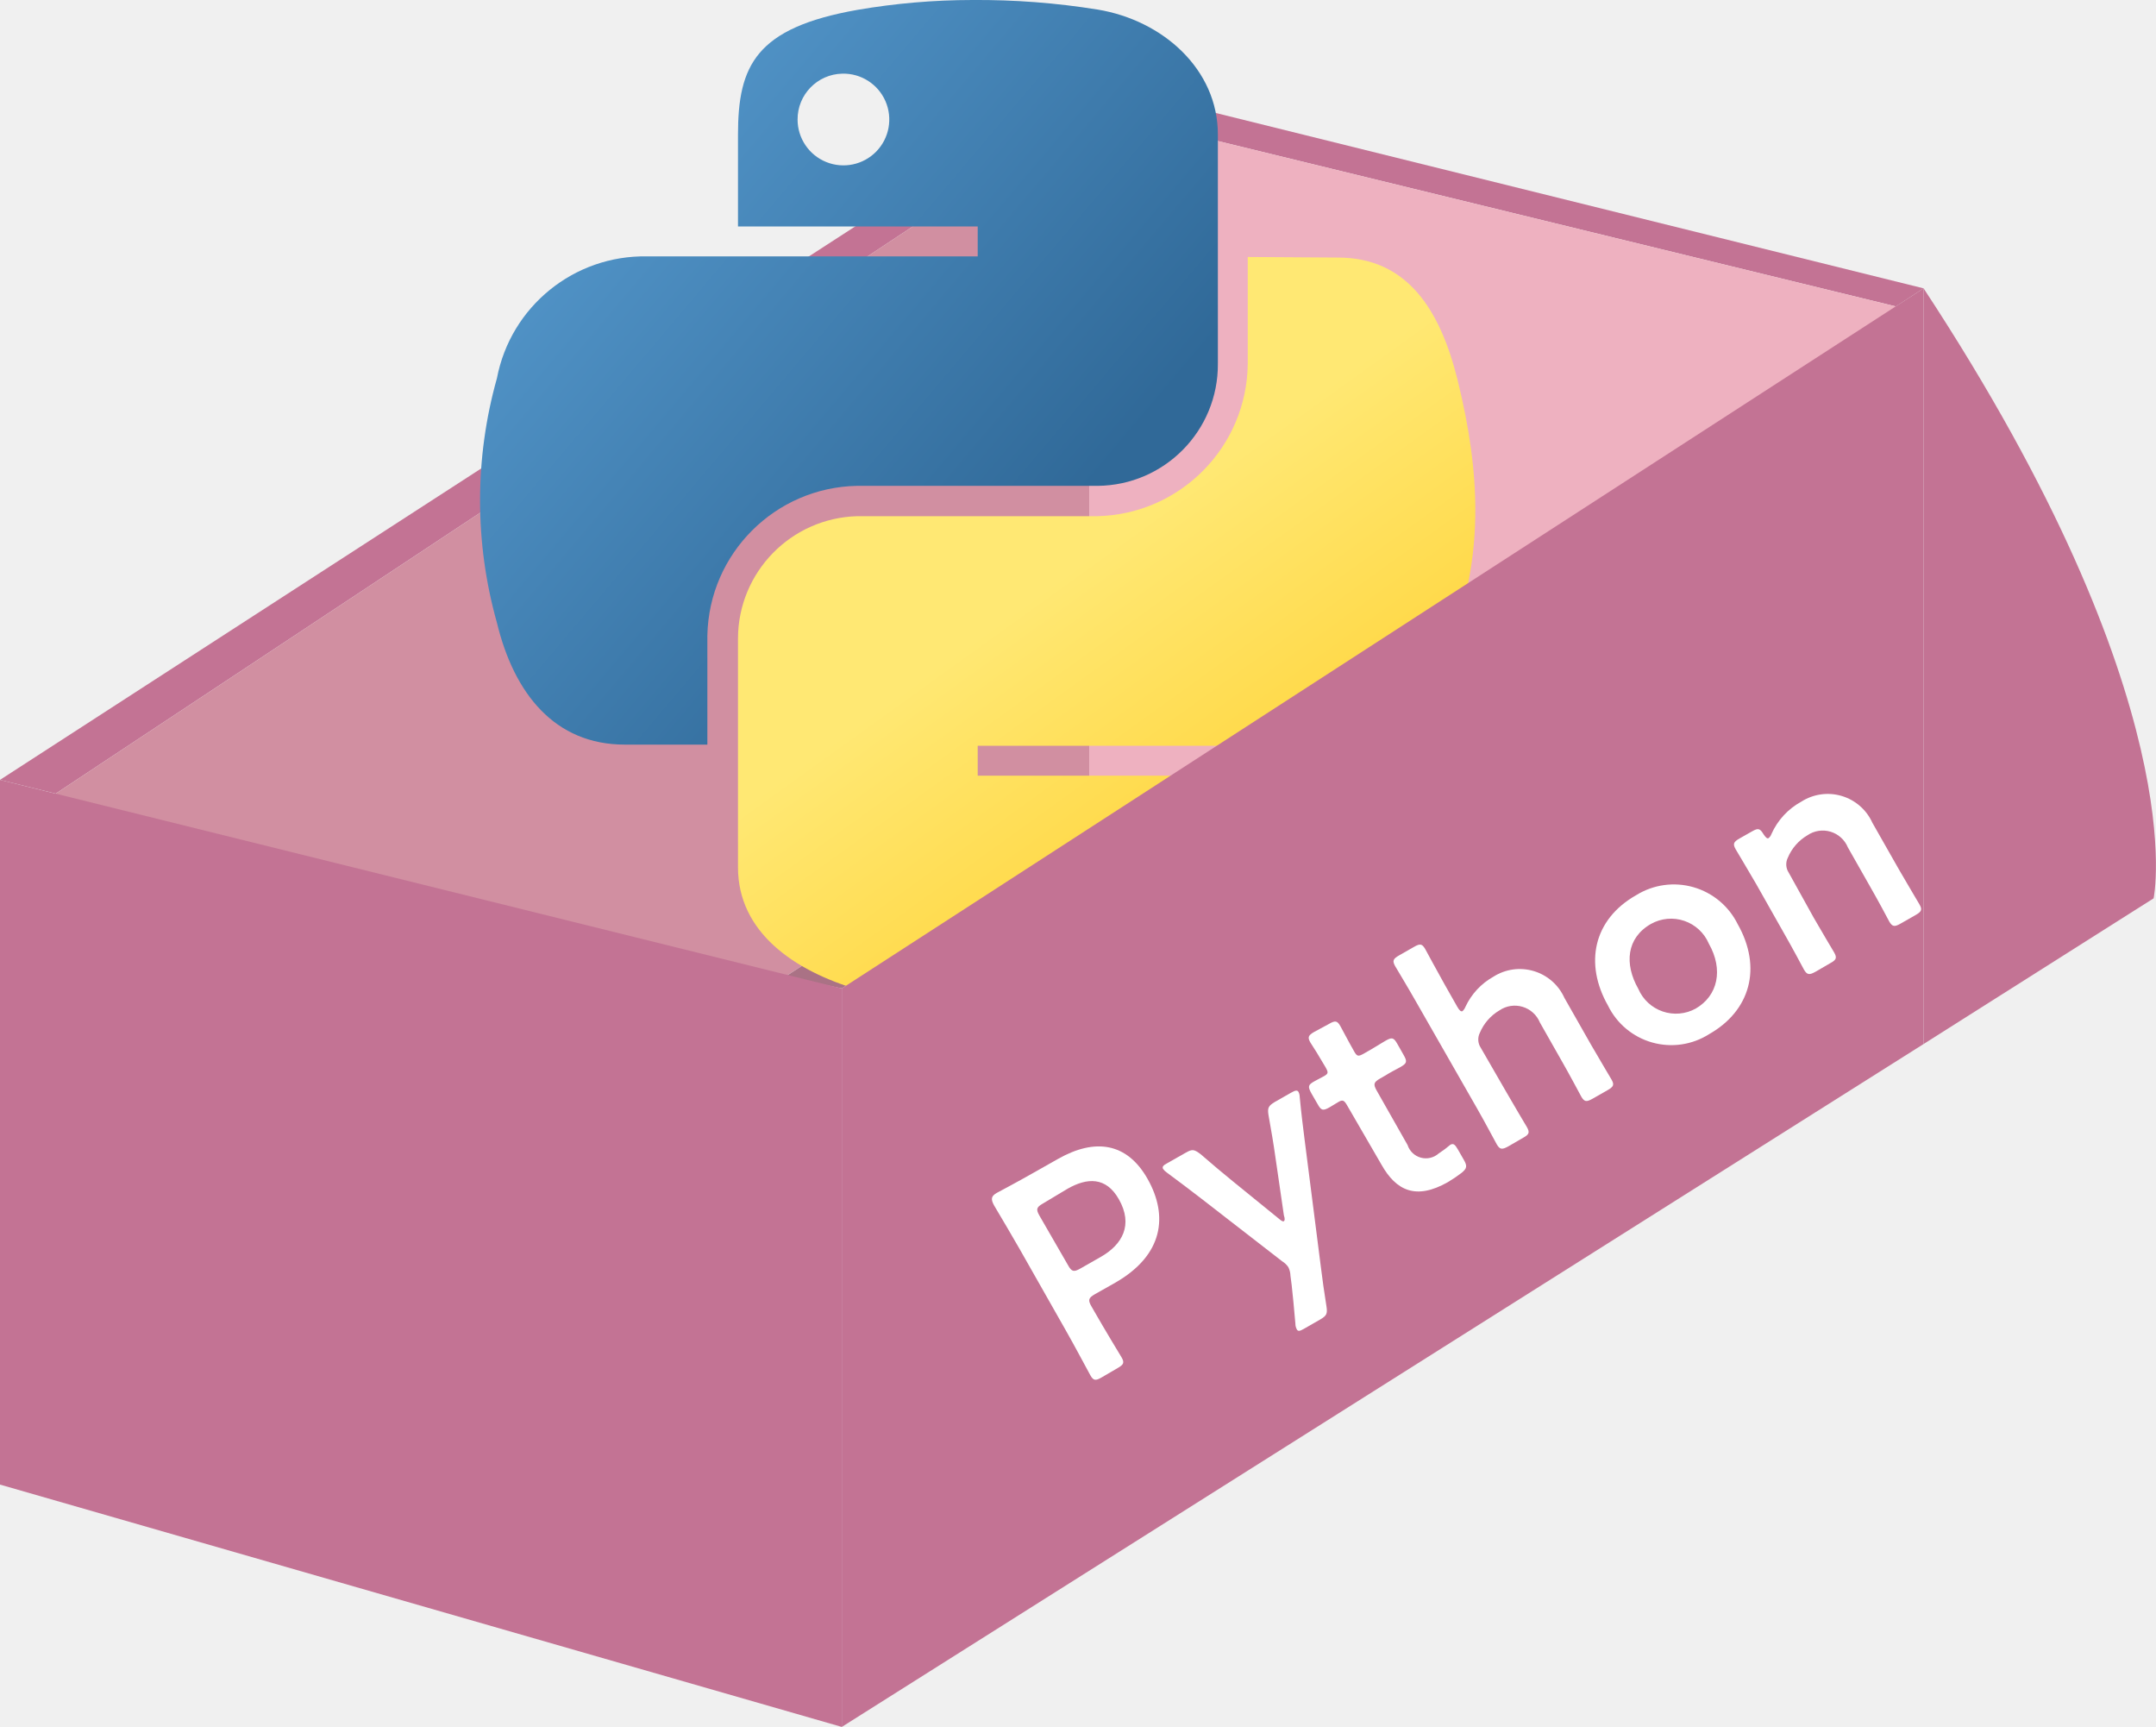
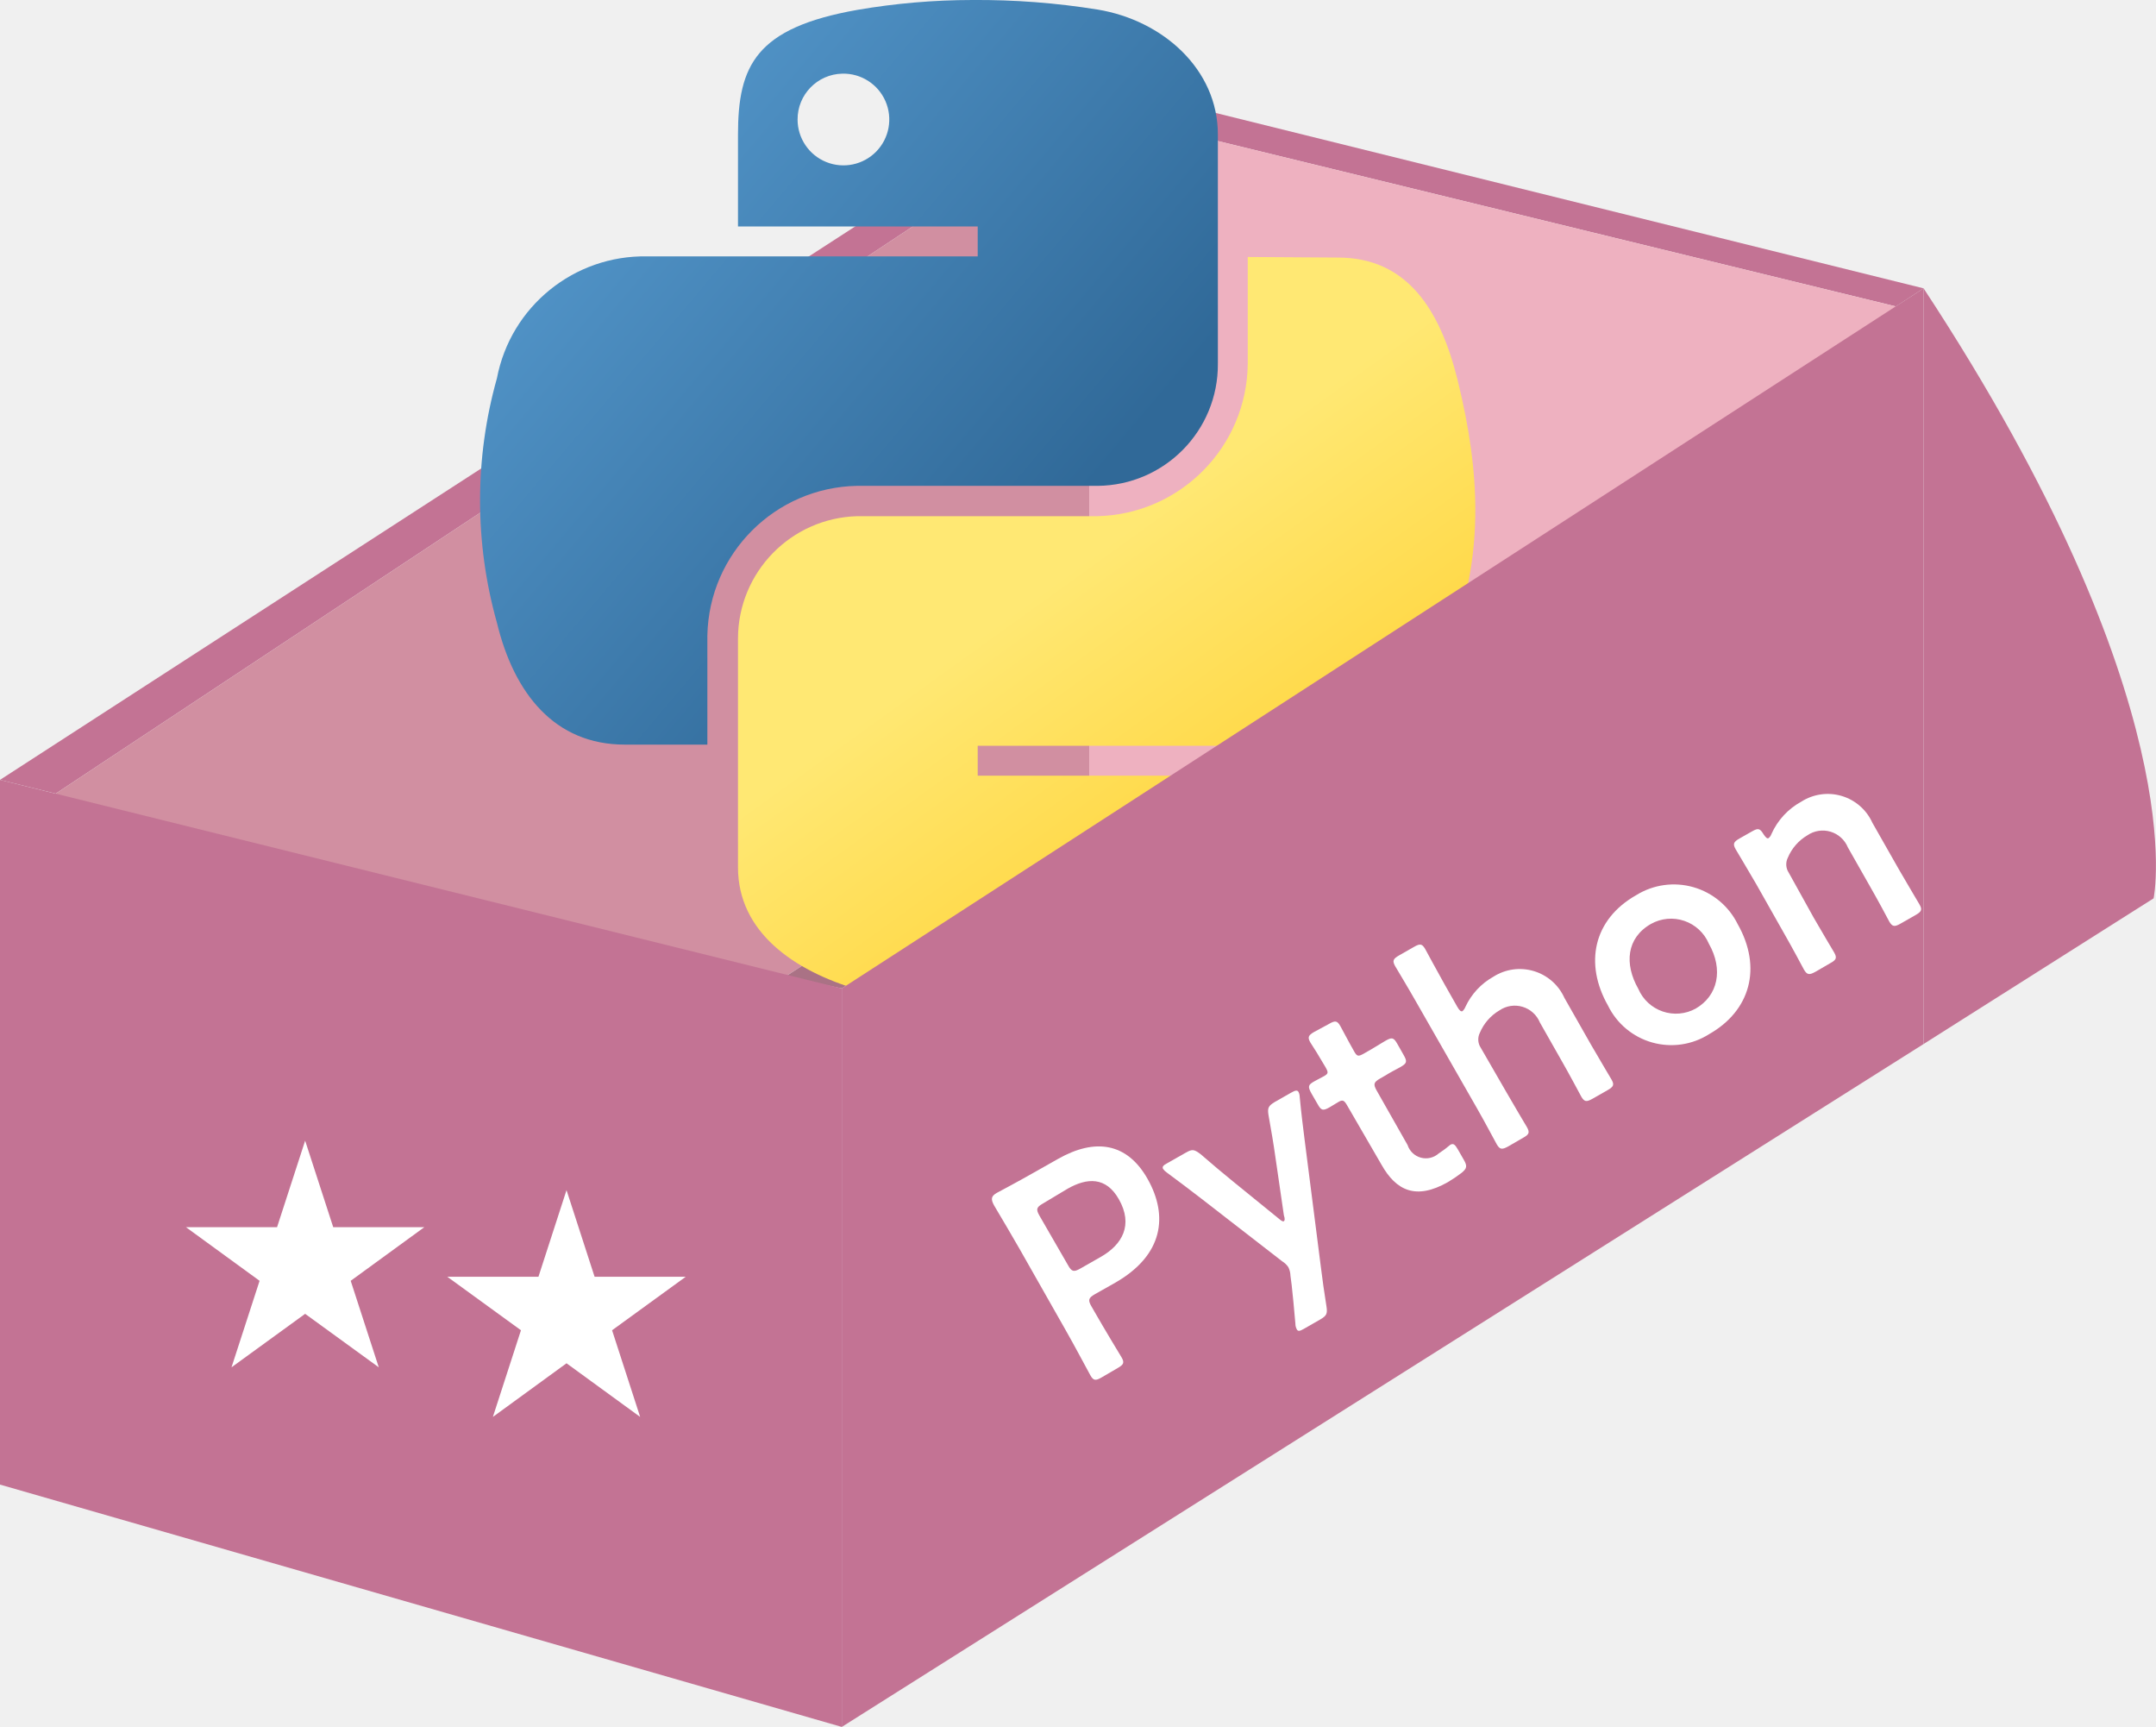
<svg xmlns="http://www.w3.org/2000/svg" viewBox="0 0 144.35 115.59">
  <defs>
    <style>.cls-1{fill:#c37394;}.cls-2{fill:#d18fa1;}.cls-3{fill:#eeb1c0;}.cls-4{fill:#aa7285;}.cls-5{fill:url(#名称未設定グラデーション_3);}.cls-6{fill:url(#名称未設定グラデーション_2);}.cls-7{fill:#fff;}</style>
    <linearGradient id="名称未設定グラデーション_3" x1="570.94" y1="-3534.26" x2="636.37" y2="-3590.56" gradientTransform="matrix(0.56, 0, 0, -0.57, -290.67, -2005.44)" gradientUnits="userSpaceOnUse">
      <stop offset="0" stop-color="#5a9fd4" />
      <stop offset="1" stop-color="#306998" />
    </linearGradient>
    <linearGradient id="名称未設定グラデーション_2" x1="661.67" y1="-3624.63" x2="638.3" y2="-3591.57" gradientTransform="matrix(0.56, 0, 0, -0.57, -290.67, -2005.44)" gradientUnits="userSpaceOnUse">
      <stop offset="0" stop-color="#ffd43b" />
      <stop offset="1" stop-color="#ffe873" />
    </linearGradient>
  </defs>
  <g id="レイヤー_2" data-name="レイヤー 2">
    <g id="レイヤー_1-2" data-name="レイヤー 1">
      <polygon class="cls-1" points="128.79 19.3 72.43 5.34 0 52.2 3.73 53.12 72.93 7.34 126.93 20.51 128.79 19.3" />
      <polygon class="cls-2" points="72.93 7.34 72.93 52.2 3.73 96.97 3.73 53.12 72.93 7.34" />
      <polygon class="cls-3" points="72.93 52.2 126.93 65.37 126.93 20.51 72.93 7.34 72.93 52.2" />
      <polygon class="cls-4" points="72.93 52.2 52.58 65.37 56.36 66.16 76.72 53.12 72.93 52.2" />
      <polygon class="cls-1" points="56.36 115.59 0 99.37 0 52.2 56.36 66.16 56.36 115.59" />
      <path id="path1948" class="cls-5" d="M65.1,0a45.63,45.63,0,0,0-7.69.66c-6.81,1.2-8,3.72-8,8.36v6.14H65.46v2H43.33a10.05,10.05,0,0,0-10.06,8.16,30.2,30.2,0,0,0,0,16.36c1.15,4.76,3.88,8.16,8.56,8.16h5.53V42.52a10.22,10.22,0,0,1,10-10H73.49a8.12,8.12,0,0,0,8.05-8.18V9c0-4.36-3.68-7.64-8.05-8.36A50.56,50.56,0,0,0,65.1,0ZM56.4,4.93a3.07,3.07,0,1,1-3,3.08A3.06,3.06,0,0,1,56.4,4.93Z" />
      <path id="path1950" class="cls-6" d="M83.54,17.2v7.15a10.31,10.31,0,0,1-10.05,10.2H57.41a8.21,8.21,0,0,0-8,8.18V58.05c0,4.37,3.79,6.93,8,8.18a26.92,26.92,0,0,0,16.08,0c4.05-1.17,8.05-3.53,8.05-8.18V51.92H65.46v-2H89.58c4.68,0,6.42-3.27,8-8.16s1.61-9.89,0-16.36c-1.16-4.66-3.36-8.16-8-8.16ZM74.5,56a3.07,3.07,0,1,1-3,3.06A3,3,0,0,1,74.5,56Z" />
      <polygon class="cls-1" points="56.36 66.16 56.36 115.59 128.79 69.88 128.79 19.3 56.36 66.16" />
      <path class="cls-1" d="M128.79,69.88l15.4-9.75S147,47,128.79,19.3" />
      <path class="cls-7" d="M73.75,92.2c-.4.23-.54.22-.75-.15-.07-.12-1.1-2.06-1.68-3.07l-3.06-5.39c-.49-.86-1.12-1.92-1.7-2.9-.23-.42-.21-.62.17-.84.13-.07,1.52-.81,2.34-1.28l1.77-1c2.47-1.4,4.62-1.1,6,1.35S77.9,84,74.68,85.85l-1.38.78c-.43.25-.47.39-.22.82l.23.4c.57,1,1.71,2.89,1.78,3,.21.36.14.49-.26.72Zm-2.24-7.51c.24.43.38.47.82.22l1.37-.78c1.44-.82,2.19-2.14,1.21-3.86-.86-1.52-2.13-1.44-3.42-.71l-1.67,1c-.43.25-.47.38-.22.82Z" />
      <path class="cls-7" d="M88.44,84.84c.1.8.21,1.61.37,2.6.08.51,0,.63-.42.88l-1.1.63c-.28.16-.4.18-.48,0a.78.78,0,0,1-.08-.35c-.09-1.09-.18-1.94-.25-2.59l-.08-.62a1.4,1.4,0,0,0-.14-.57,1.35,1.35,0,0,0-.42-.4l-5.38-4.17c-.76-.58-1.43-1.1-2.33-1.76a1,1,0,0,1-.26-.25c-.07-.14,0-.24.31-.4l1.2-.68c.45-.26.57-.23,1,.09.8.69,1.47,1.26,2.15,1.81l3.09,2.51c.16.14.28.21.34.17s.08-.16,0-.39l-.57-3.91c-.12-.87-.27-1.73-.46-2.8-.08-.5,0-.62.42-.88l1.09-.62c.28-.16.42-.19.5-.05a.8.8,0,0,1,.08.34c.11,1.16.22,2,.33,2.88Z" />
      <path class="cls-7" d="M98,77.62c.25.43.22.59-.15.89a9.86,9.86,0,0,1-.92.62c-2.12,1.2-3.45.58-4.44-1.18L90.2,74c-.2-.35-.3-.41-.59-.24l-.58.35c-.46.26-.57.23-.82-.22l-.41-.71c-.25-.46-.23-.57.23-.82l.62-.33c.29-.17.3-.24.09-.61-.31-.54-.91-1.51-1-1.63-.21-.36-.15-.49.25-.72l1-.54c.4-.23.54-.22.75.15.07.12.56,1.06.91,1.67.2.36.28.38.63.19l.47-.27,1-.6c.45-.26.56-.23.81.21l.42.74c.25.44.22.55-.23.81-.16.09-.73.38-1,.56l-.35.2c-.43.25-.47.38-.22.82l2.06,3.63a1.29,1.29,0,0,0,2.08.57,8.37,8.37,0,0,0,.79-.59c.21-.11.31,0,.5.32Z" />
      <path class="cls-7" d="M100.86,73.11c.45.79,1.3,2.21,1.37,2.33.21.37.14.5-.26.72l-1,.58c-.41.22-.55.21-.76-.15-.07-.12-.85-1.59-1.3-2.37L94.78,67c-.44-.78-1.3-2.21-1.37-2.33-.2-.36-.14-.49.26-.72l1-.57c.4-.23.54-.22.75.14.07.13.86,1.59,1.3,2.37l.85,1.5c.14.24.24.34.35.29a.83.83,0,0,0,.2-.3,4.47,4.47,0,0,1,1.86-2,3.28,3.28,0,0,1,4.76,1.41l1.78,3.13c.45.78,1.3,2.21,1.37,2.33.21.36.14.49-.26.72l-1,.57c-.41.23-.55.22-.76-.14-.07-.13-.85-1.59-1.3-2.37l-1.47-2.59a1.82,1.82,0,0,0-2.71-.81,3.15,3.15,0,0,0-1.31,1.5,1,1,0,0,0,.06,1Z" />
      <path class="cls-7" d="M116.34,61.85c1.66,2.93.84,5.81-1.91,7.37a4.72,4.72,0,0,1-6.77-1.91c-1.59-2.8-1-5.76,1.9-7.4A4.77,4.77,0,0,1,116.34,61.85Zm-6.65,4.34a2.74,2.74,0,0,0,3.84,1.32c1.49-.86,1.87-2.61.88-4.35a2.75,2.75,0,0,0-3.87-1.32C108.9,62.77,108.74,64.52,109.69,66.19Z" />
      <path class="cls-7" d="M121.43,61.42c.45.79,1.3,2.21,1.37,2.33.21.37.14.5-.26.72l-1,.58c-.4.22-.55.21-.76-.15-.06-.12-.85-1.59-1.3-2.37l-1.9-3.36c-.45-.78-1.3-2.2-1.37-2.32-.21-.37-.14-.5.26-.73l.83-.47c.42-.24.53-.21.78.2.15.22.24.3.33.25a.59.59,0,0,0,.19-.27,4.59,4.59,0,0,1,2-2.17,3.28,3.28,0,0,1,4.76,1.41l1.78,3.13c.45.78,1.3,2.21,1.37,2.33.21.36.14.49-.26.72l-1,.57c-.4.23-.55.22-.76-.14-.06-.13-.85-1.59-1.3-2.37l-1.47-2.59a1.82,1.82,0,0,0-2.71-.81,3.15,3.15,0,0,0-1.31,1.5,1,1,0,0,0,.06,1Z" />
+       <polygon class="cls-7" points="20.43 76.35 22.31 82.14 28.41 82.14 23.48 85.73 25.36 91.52 20.43 87.94 15.5 91.52 17.38 85.73 12.45 82.14 18.55 82.14 20.43 76.35" />
+       <polygon class="cls-7" points="37.93 79.66 39.81 85.46 45.91 85.46 40.98 89.04 42.86 94.84 37.93 91.25 33 94.84 34.88 89.04 29.95 85.46 36.05 85.46 37.93 79.66" />
    </g>
  </g>
</svg>
